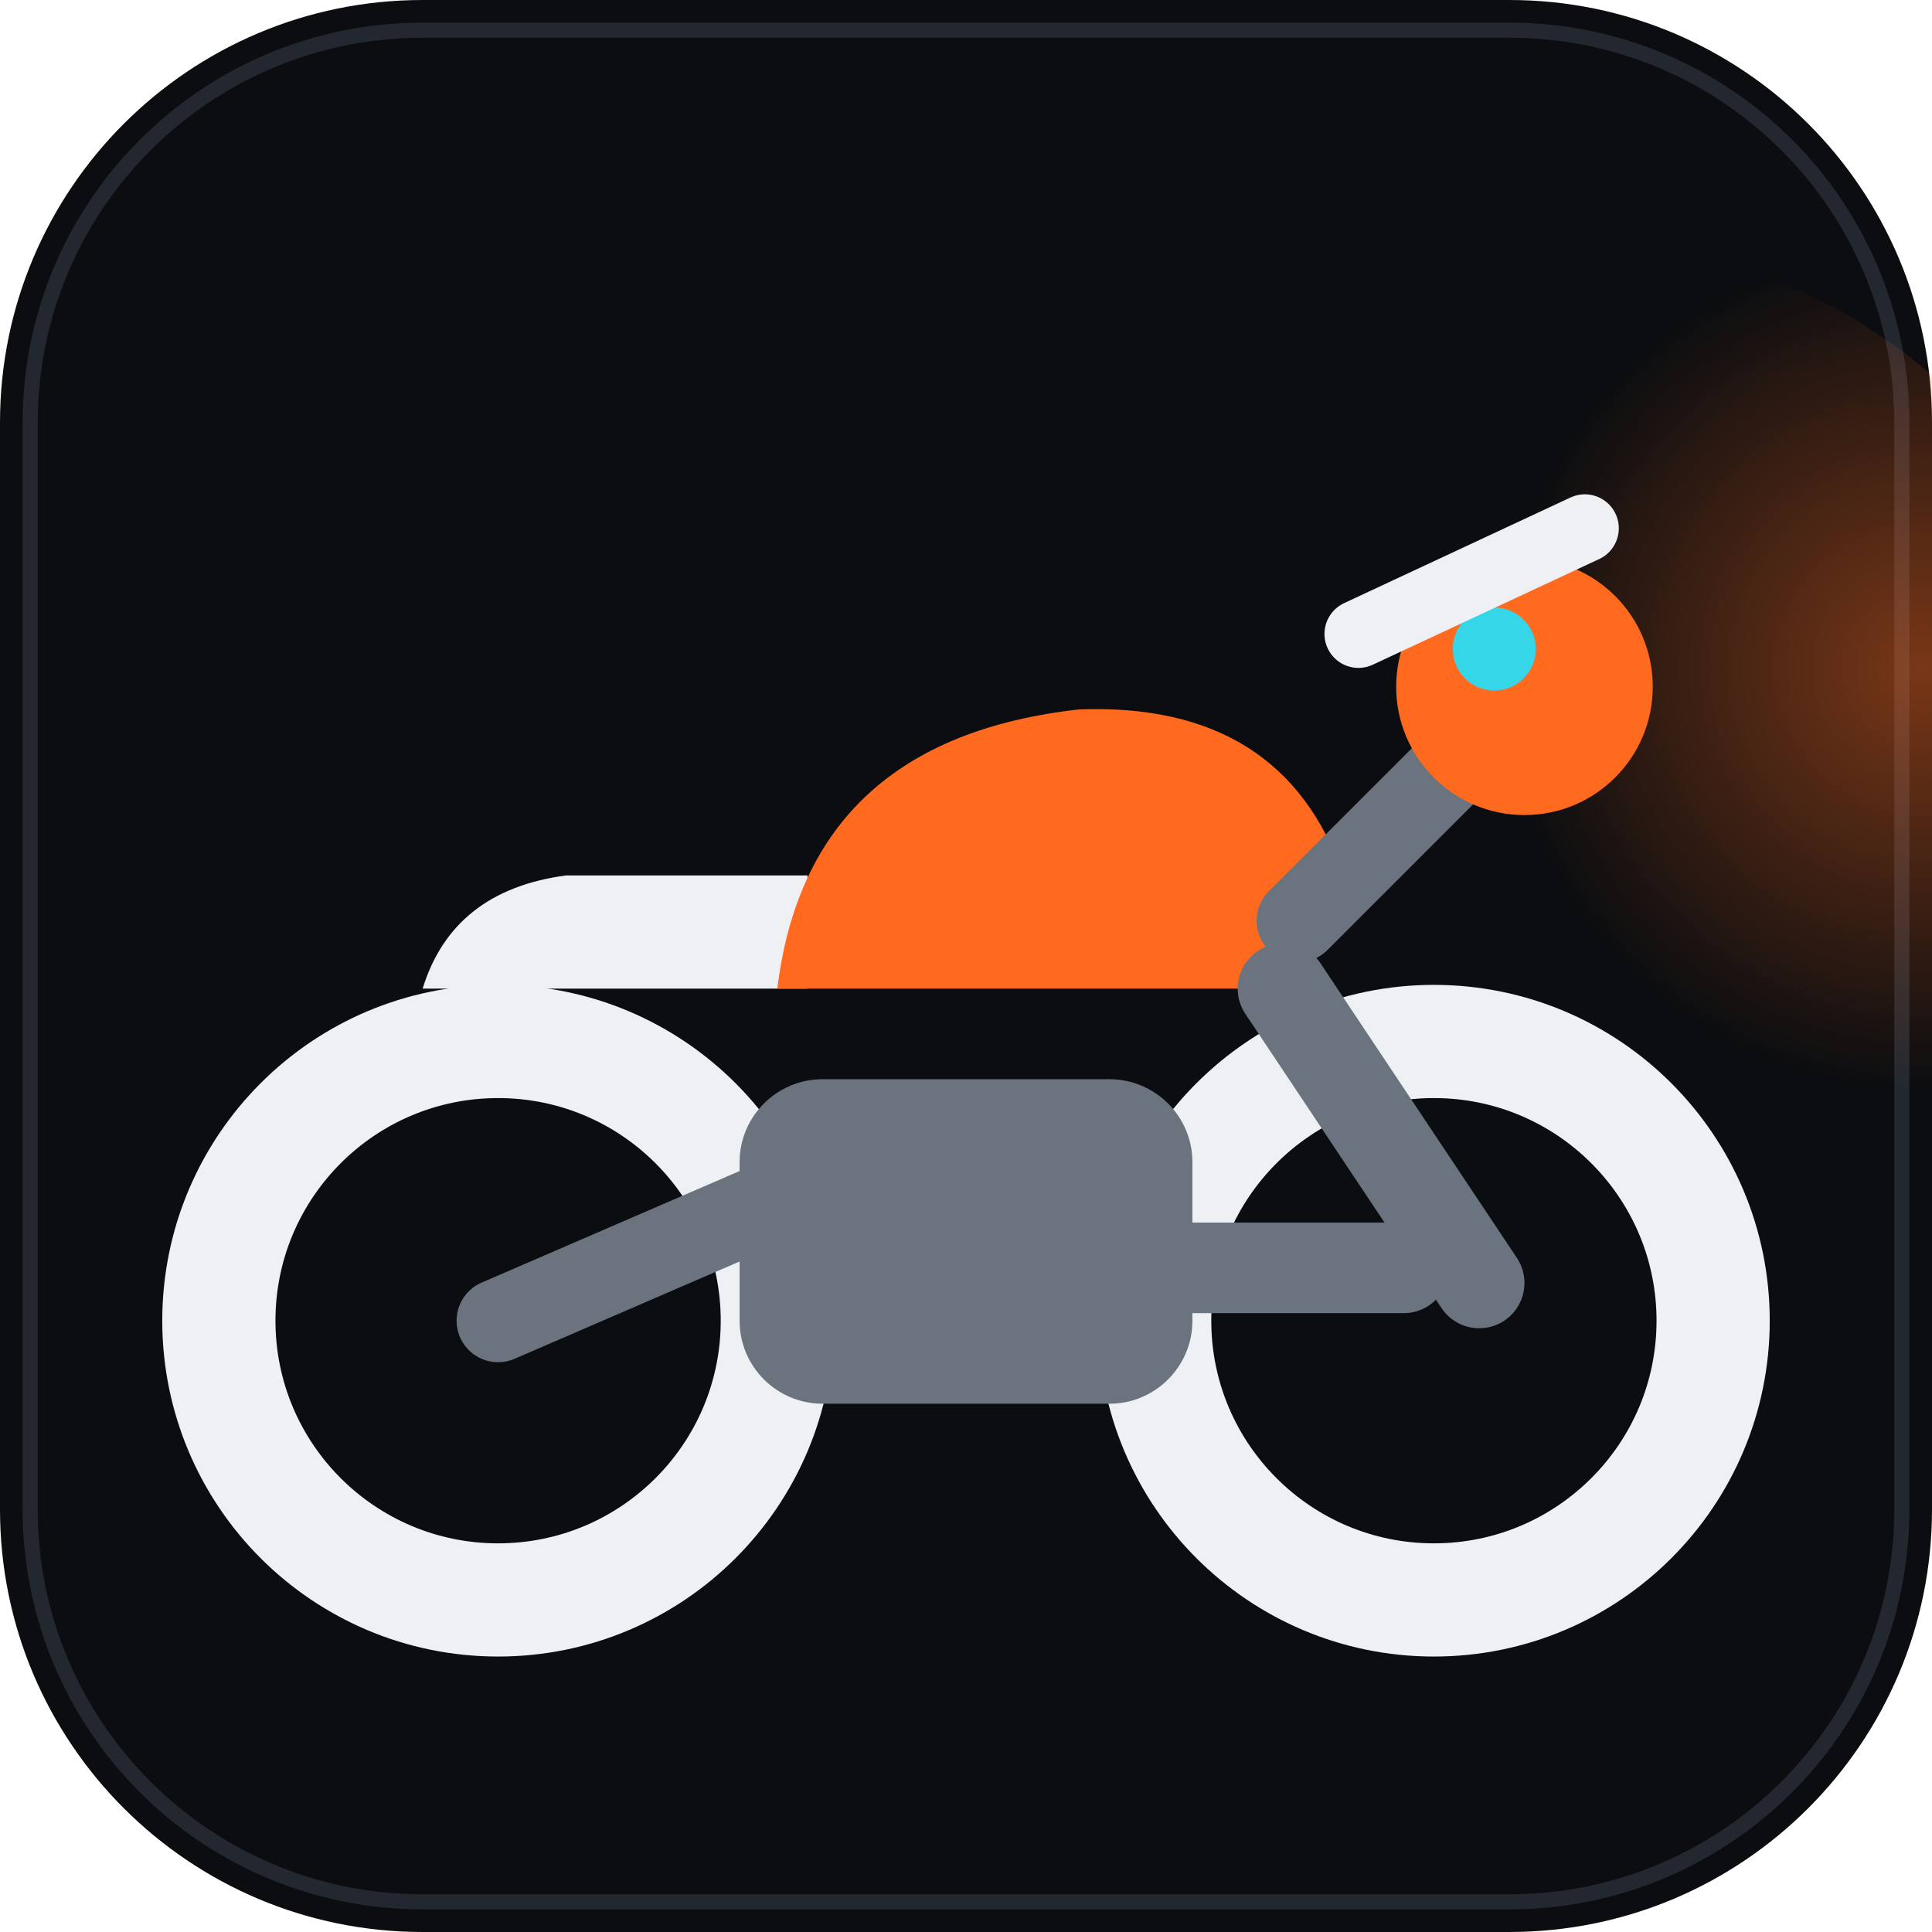
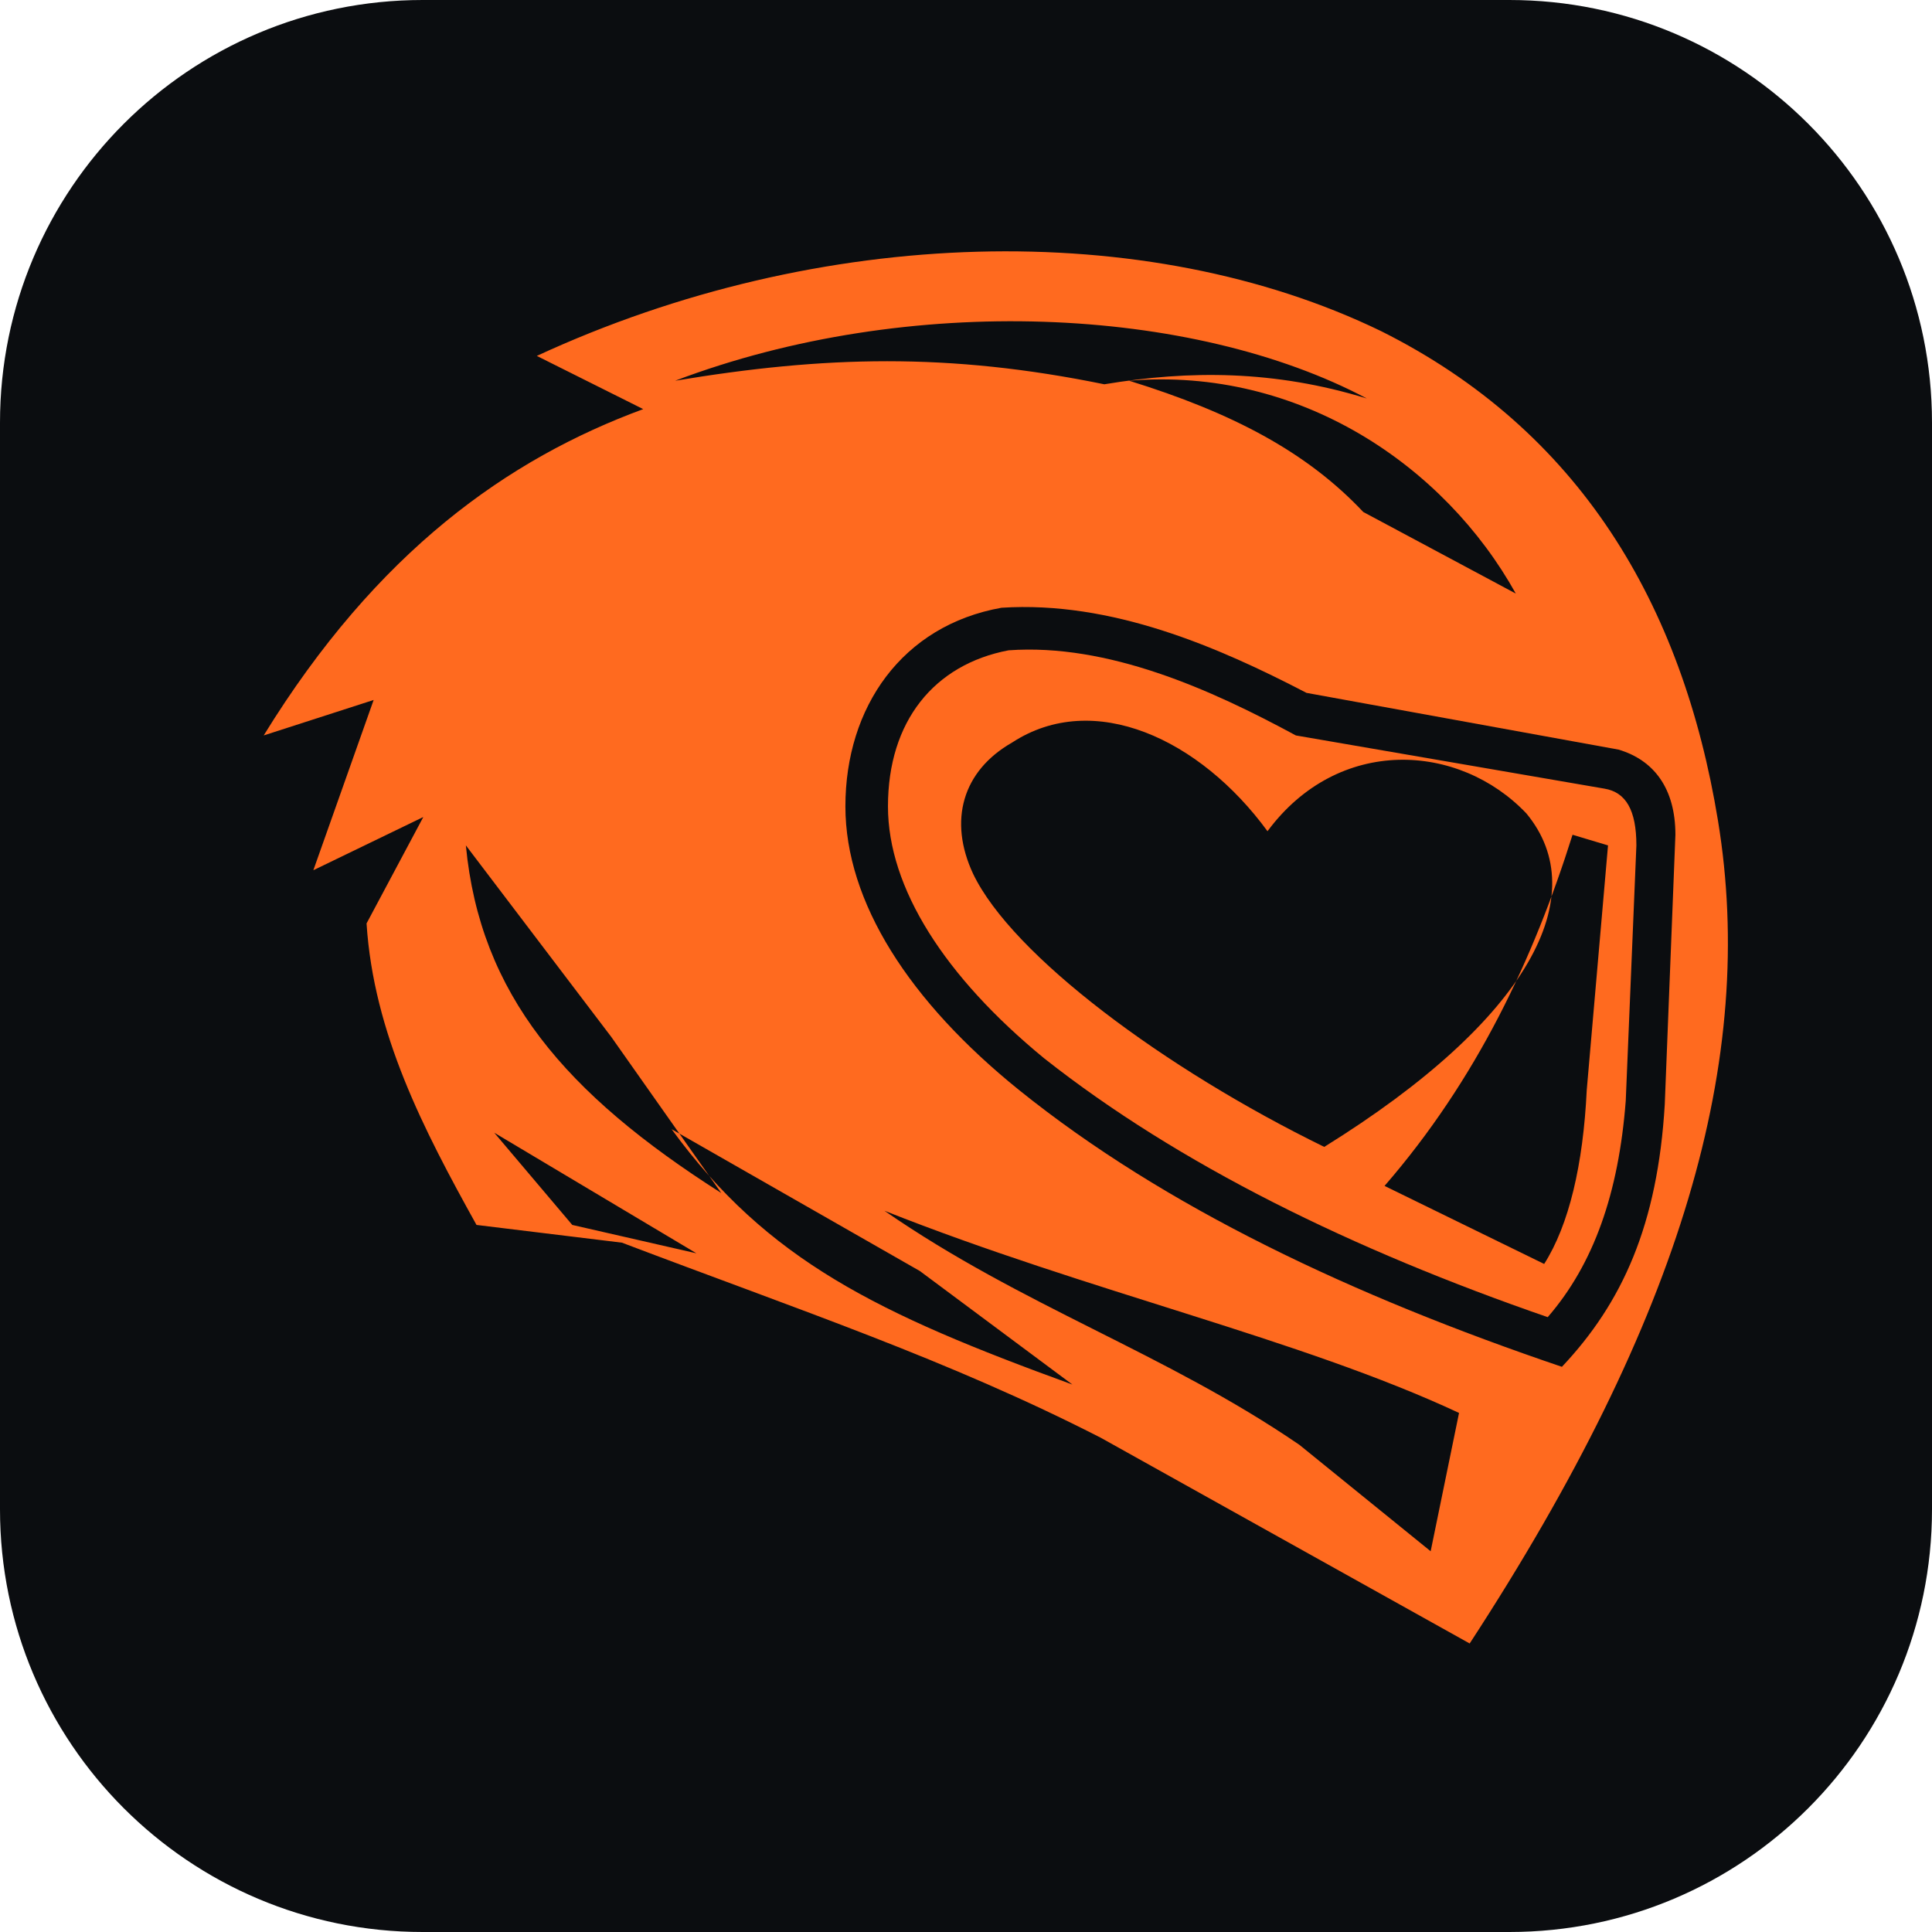
- <svg xmlns="http://www.w3.org/2000/svg" viewBox="0 0 512 512">
-   <defs>
-     <radialGradient id="glow" cx="0.82" cy="0.4" r="0.4">
-       <stop offset="0" stop-color="#ff6a1f" stop-opacity="0.45" />
-       <stop offset="1" stop-color="#ff6a1f" stop-opacity="0" />
-     </radialGradient>
-   </defs>
+ <svg xmlns="http://www.w3.org/2000/svg" viewBox="0 0 512 512" fill="none">
  <rect width="512" height="512" rx="112" fill="#0b0d10" />
-   <rect x="8" y="8" width="496" height="496" rx="104" fill="none" stroke="#232830" stroke-width="4" />
-   <circle cx="420" cy="205" r="140" fill="url(#glow)" />
-   <circle cx="132" cy="350" r="74" fill="none" stroke="#eef0f3" stroke-width="30" />
-   <circle cx="380" cy="350" r="74" fill="none" stroke="#eef0f3" stroke-width="30" />
-   <rect x="196" y="286" width="120" height="86" rx="22" fill="#6b737f" />
-   <path d="M316 336 L372 336" fill="none" stroke="#6b737f" stroke-width="24" stroke-linecap="round" />
-   <path d="M132 350 L206 318" fill="none" stroke="#6b737f" stroke-width="22" stroke-linecap="round" />
-   <path d="M112 262 L214 262 L214 232 L150 232 Q120 236 112 262 Z" fill="#eef0f3" />
-   <path d="M206 262 Q214 196 286 188 Q340 186 356 232 L346 262 Z" fill="#ff6a1f" />
-   <path d="M340 262 L392 340" fill="none" stroke="#6b737f" stroke-width="24" stroke-linecap="round" />
-   <path d="M344 244 L392 196" fill="none" stroke="#6b737f" stroke-width="22" stroke-linecap="round" />
-   <circle cx="404" cy="182" r="34" fill="#ff6a1f" />
-   <circle cx="396" cy="172" r="11" fill="#35d6e8" />
-   <path d="M360 168 L420 140" fill="none" stroke="#eef0f3" stroke-width="18" stroke-linecap="round" />
+   <g transform="translate(15.36 15.36) scale(0.94)">
+     <path fill="#ff6a1f" fill-rule="evenodd" d="     M58 191     C90 139 127 113 165 99     L135 84     C215 47 307 45 373 77     C429 105 458 154 468 215     C479 282 458 355 398 447     L294 389     C251 367 209 353 159 334     L118 329     C103 302 89 275 87 244     L103 214     L72 229     L89 181 Z      M174 91     C240 66 320 70 369 96     C343 88 319 88 295 92     C251 83 216 84 174 91 Z      M302 91     C350 87 391 115 411 151     L368 128     C352 111 331 100 302 91 Z      M115 222     C119 264 143 292 187 320     L156 276 Z      M123 303 L180 337 L145 329 Z      M173 302     C200 339 231 354 286 374     L243 342 Z      M233 325     C291 348 350 361 395 382     L387 421 L350 391     C312 365 272 352 233 325 Z      M266 155     C297 153 327 166 352 179     L440 195     C450 198 456 206 456 219     L453 295     C451 329 441 351 424 369     C365 349 312 324 271 291     C240 266 222 238 222 211     C222 183 238 160 266 155 Z   " />
+     <path fill="#ff6a1f" fill-rule="evenodd" d="     M268 167     C296 165 325 178 349 191     L436 206     C442 207 445 212 445 222     L442 294     C440 320 433 340 420 355     C365 336 316 312 278 282     C250 259 234 234 234 211     C234 187 247 171 268 167 Z      M269 193     C292 178 322 192 341 218     C361 191 395 193 414 213     C433 236 415 271 357 307     C312 285 269 253 258 230     C251 215 255 201 269 193 Z      M427 219 L437 222 L431 291     C430 312 426 329 419 340     L374 318     C400 288 416 254 427 219 Z   " />
+   </g>
</svg>
